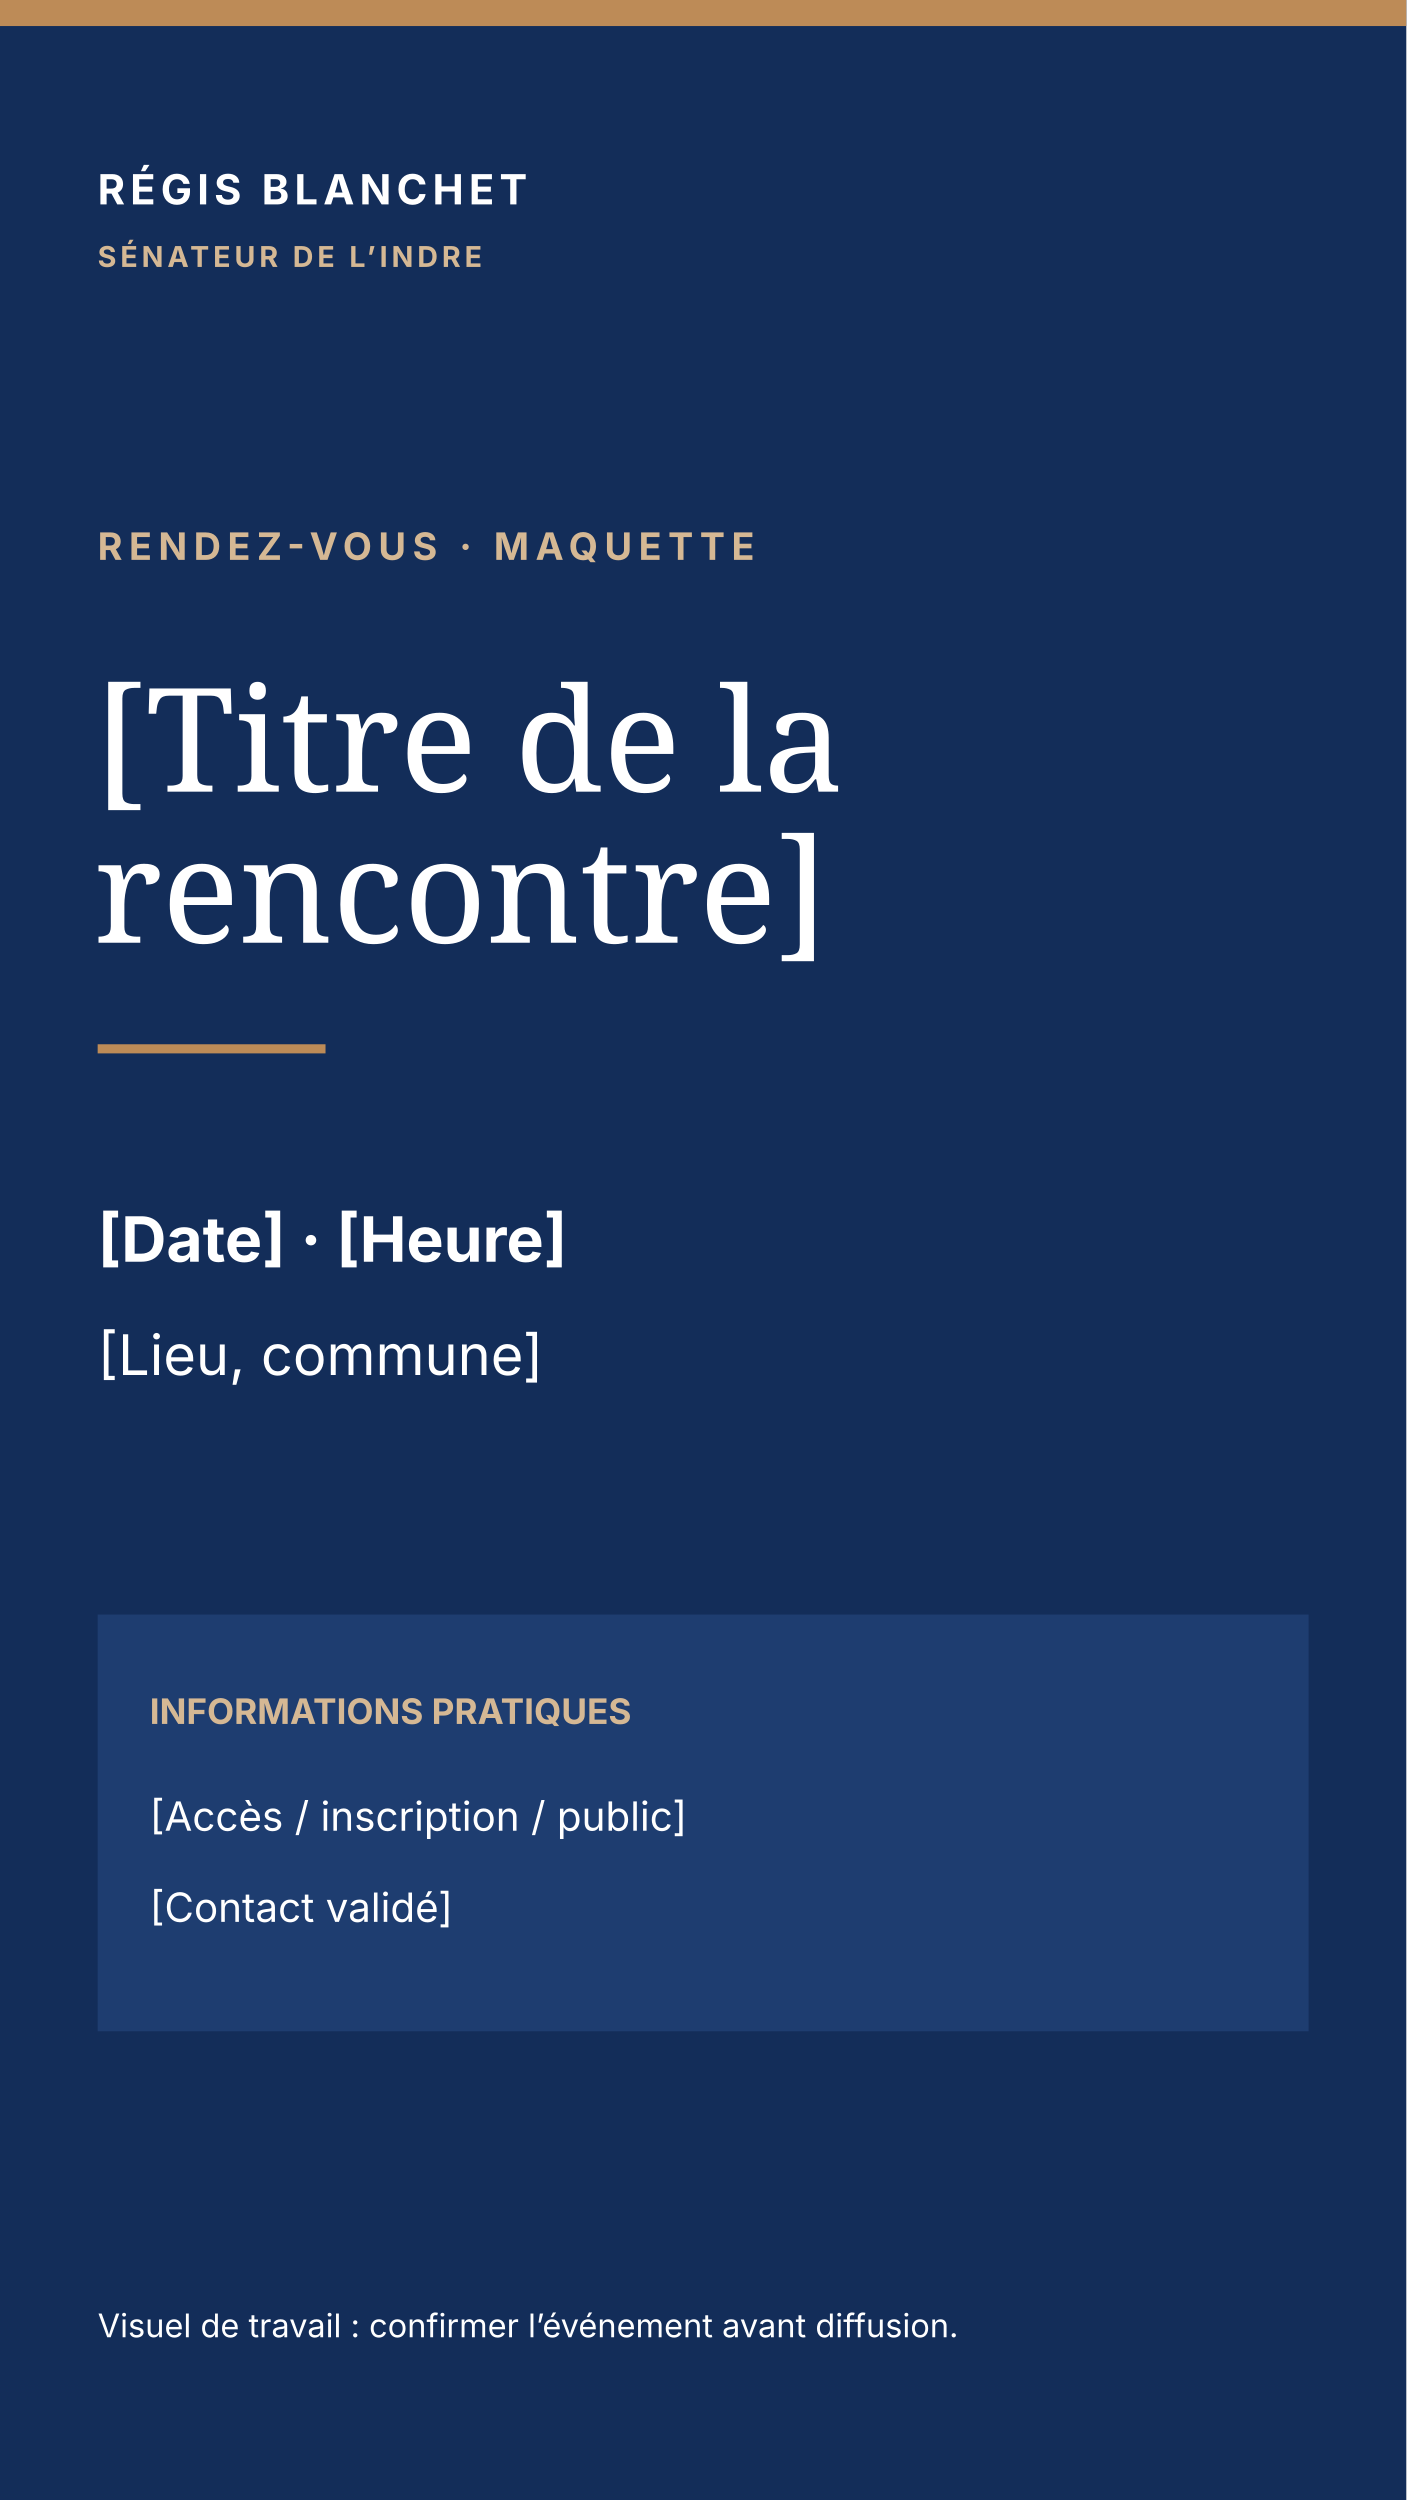
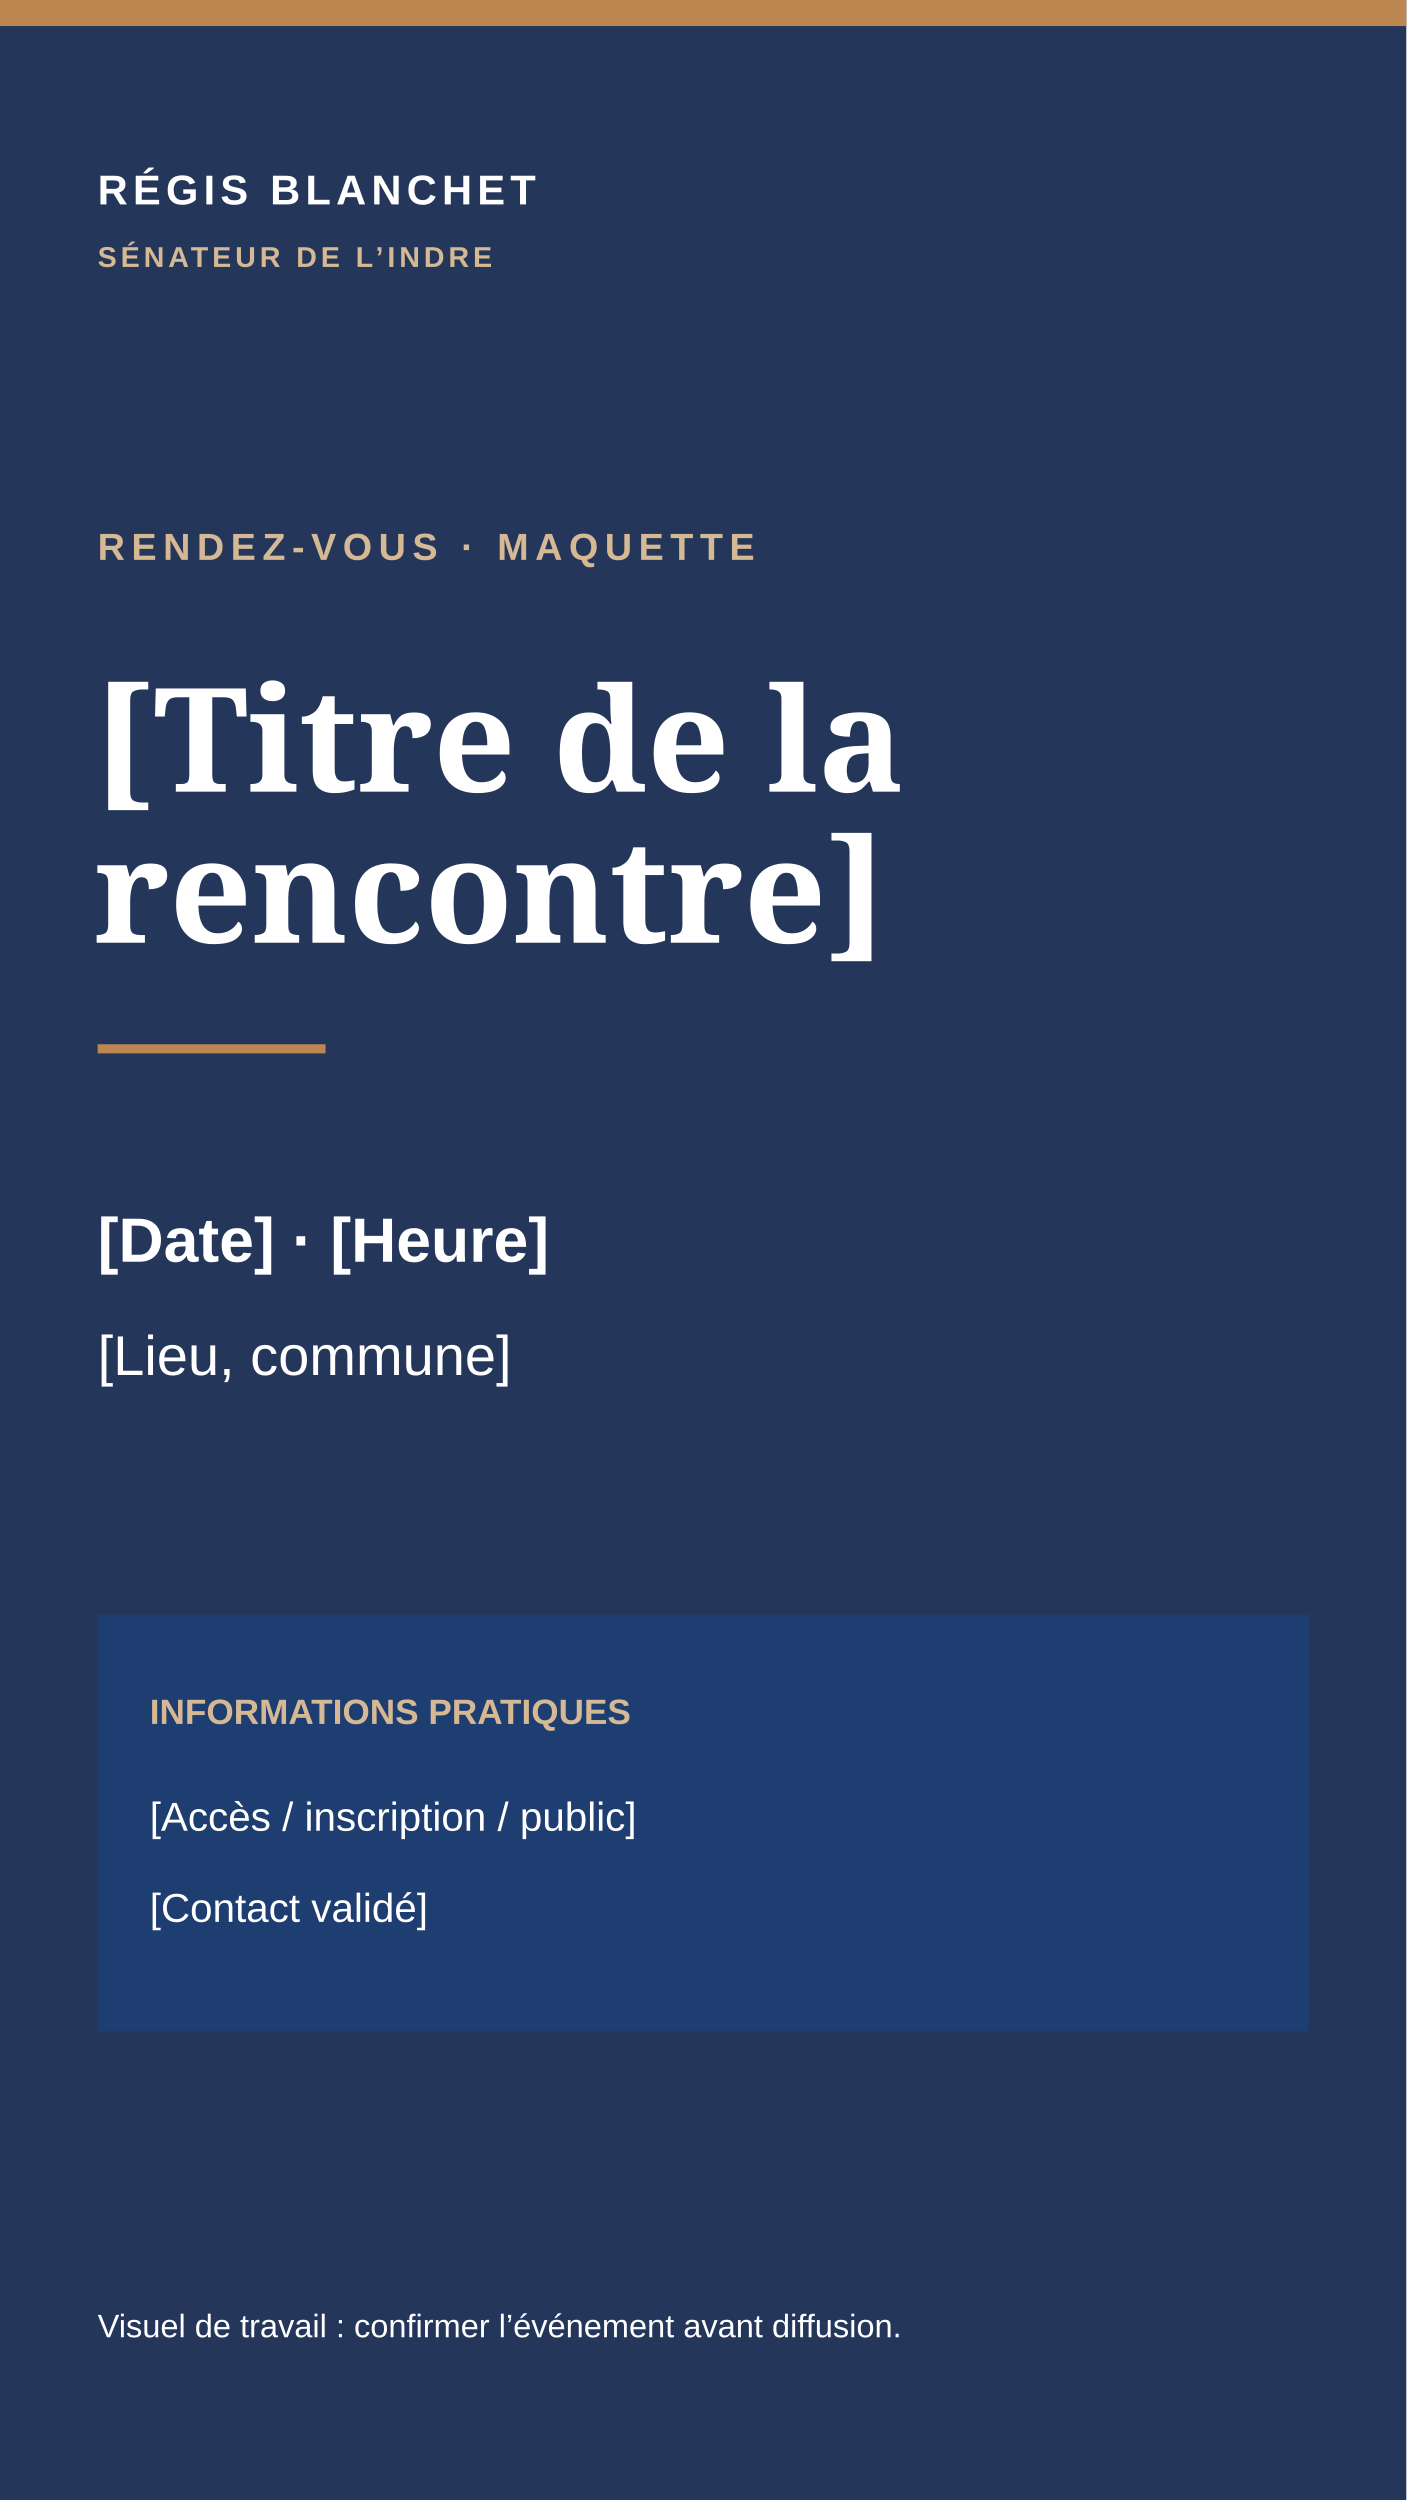
<svg xmlns="http://www.w3.org/2000/svg" width="1080" height="1920" viewBox="0 0 1080 1920" role="img">
  <defs>
    <style>
- .serif { font-family: 'Cormorant Garamond', Georgia, serif; }
- .sans { font-family: Inter, Arial, sans-serif; }
+ .serif { font-family: 'Playfair Display', Georgia, serif; font-weight: 700; }
+ .sans { font-family: 'Nunito Sans', Avenir, Arial, sans-serif; }
</style>
  </defs>
-   <rect width="1080" height="1920" fill="#132D59" />
-   <rect x="0" y="0" width="1080" height="20" fill="#BD8B57" />
+   <rect width="1080" height="1920" fill="#24365A" />
+   <rect x="0" y="0" width="1080" height="20" fill="#BD8751" />
  <text x="75" y="157" class="sans" font-size="32" font-weight="700" letter-spacing="4" fill="white">RÉGIS BLANCHET</text>
  <text x="75" y="205" class="sans" font-size="22" font-weight="700" letter-spacing="3" fill="#D5B894">SÉNATEUR DE L’INDRE</text>
  <text x="75" y="430" class="sans" font-size="29" font-weight="700" letter-spacing="5" fill="#D5B894">RENDEZ-VOUS · MAQUETTE</text>
  <text x="72" y="608" class="serif" font-size="111" fill="white">[Titre de la</text>
  <text x="72" y="724" class="serif" font-size="111" fill="white">rencontre]</text>
-   <rect x="75" y="802" width="175" height="7" fill="#BD8B57" />
+   <rect x="75" y="802" width="175" height="7" fill="#BD8751" />
  <text x="75" y="969" class="sans" font-size="48" font-weight="700" fill="white">[Date] · [Heure]</text>
  <text x="75" y="1056" class="sans" font-size="43" fill="white">[Lieu, commune]</text>
  <rect x="75" y="1240" width="930" height="320" fill="#1E3D70" />
  <text x="115" y="1324" class="sans" font-size="27" font-weight="700" fill="#D5B894">INFORMATIONS PRATIQUES</text>
  <text x="115" y="1406" class="sans" font-size="31" fill="white">[Accès / inscription / public]</text>
  <text x="115" y="1476" class="sans" font-size="31" fill="white">[Contact validé]</text>
  <text x="75" y="1795" class="sans" font-size="25" fill="white">Visuel de travail : confirmer l’événement avant diffusion.</text>
</svg>
